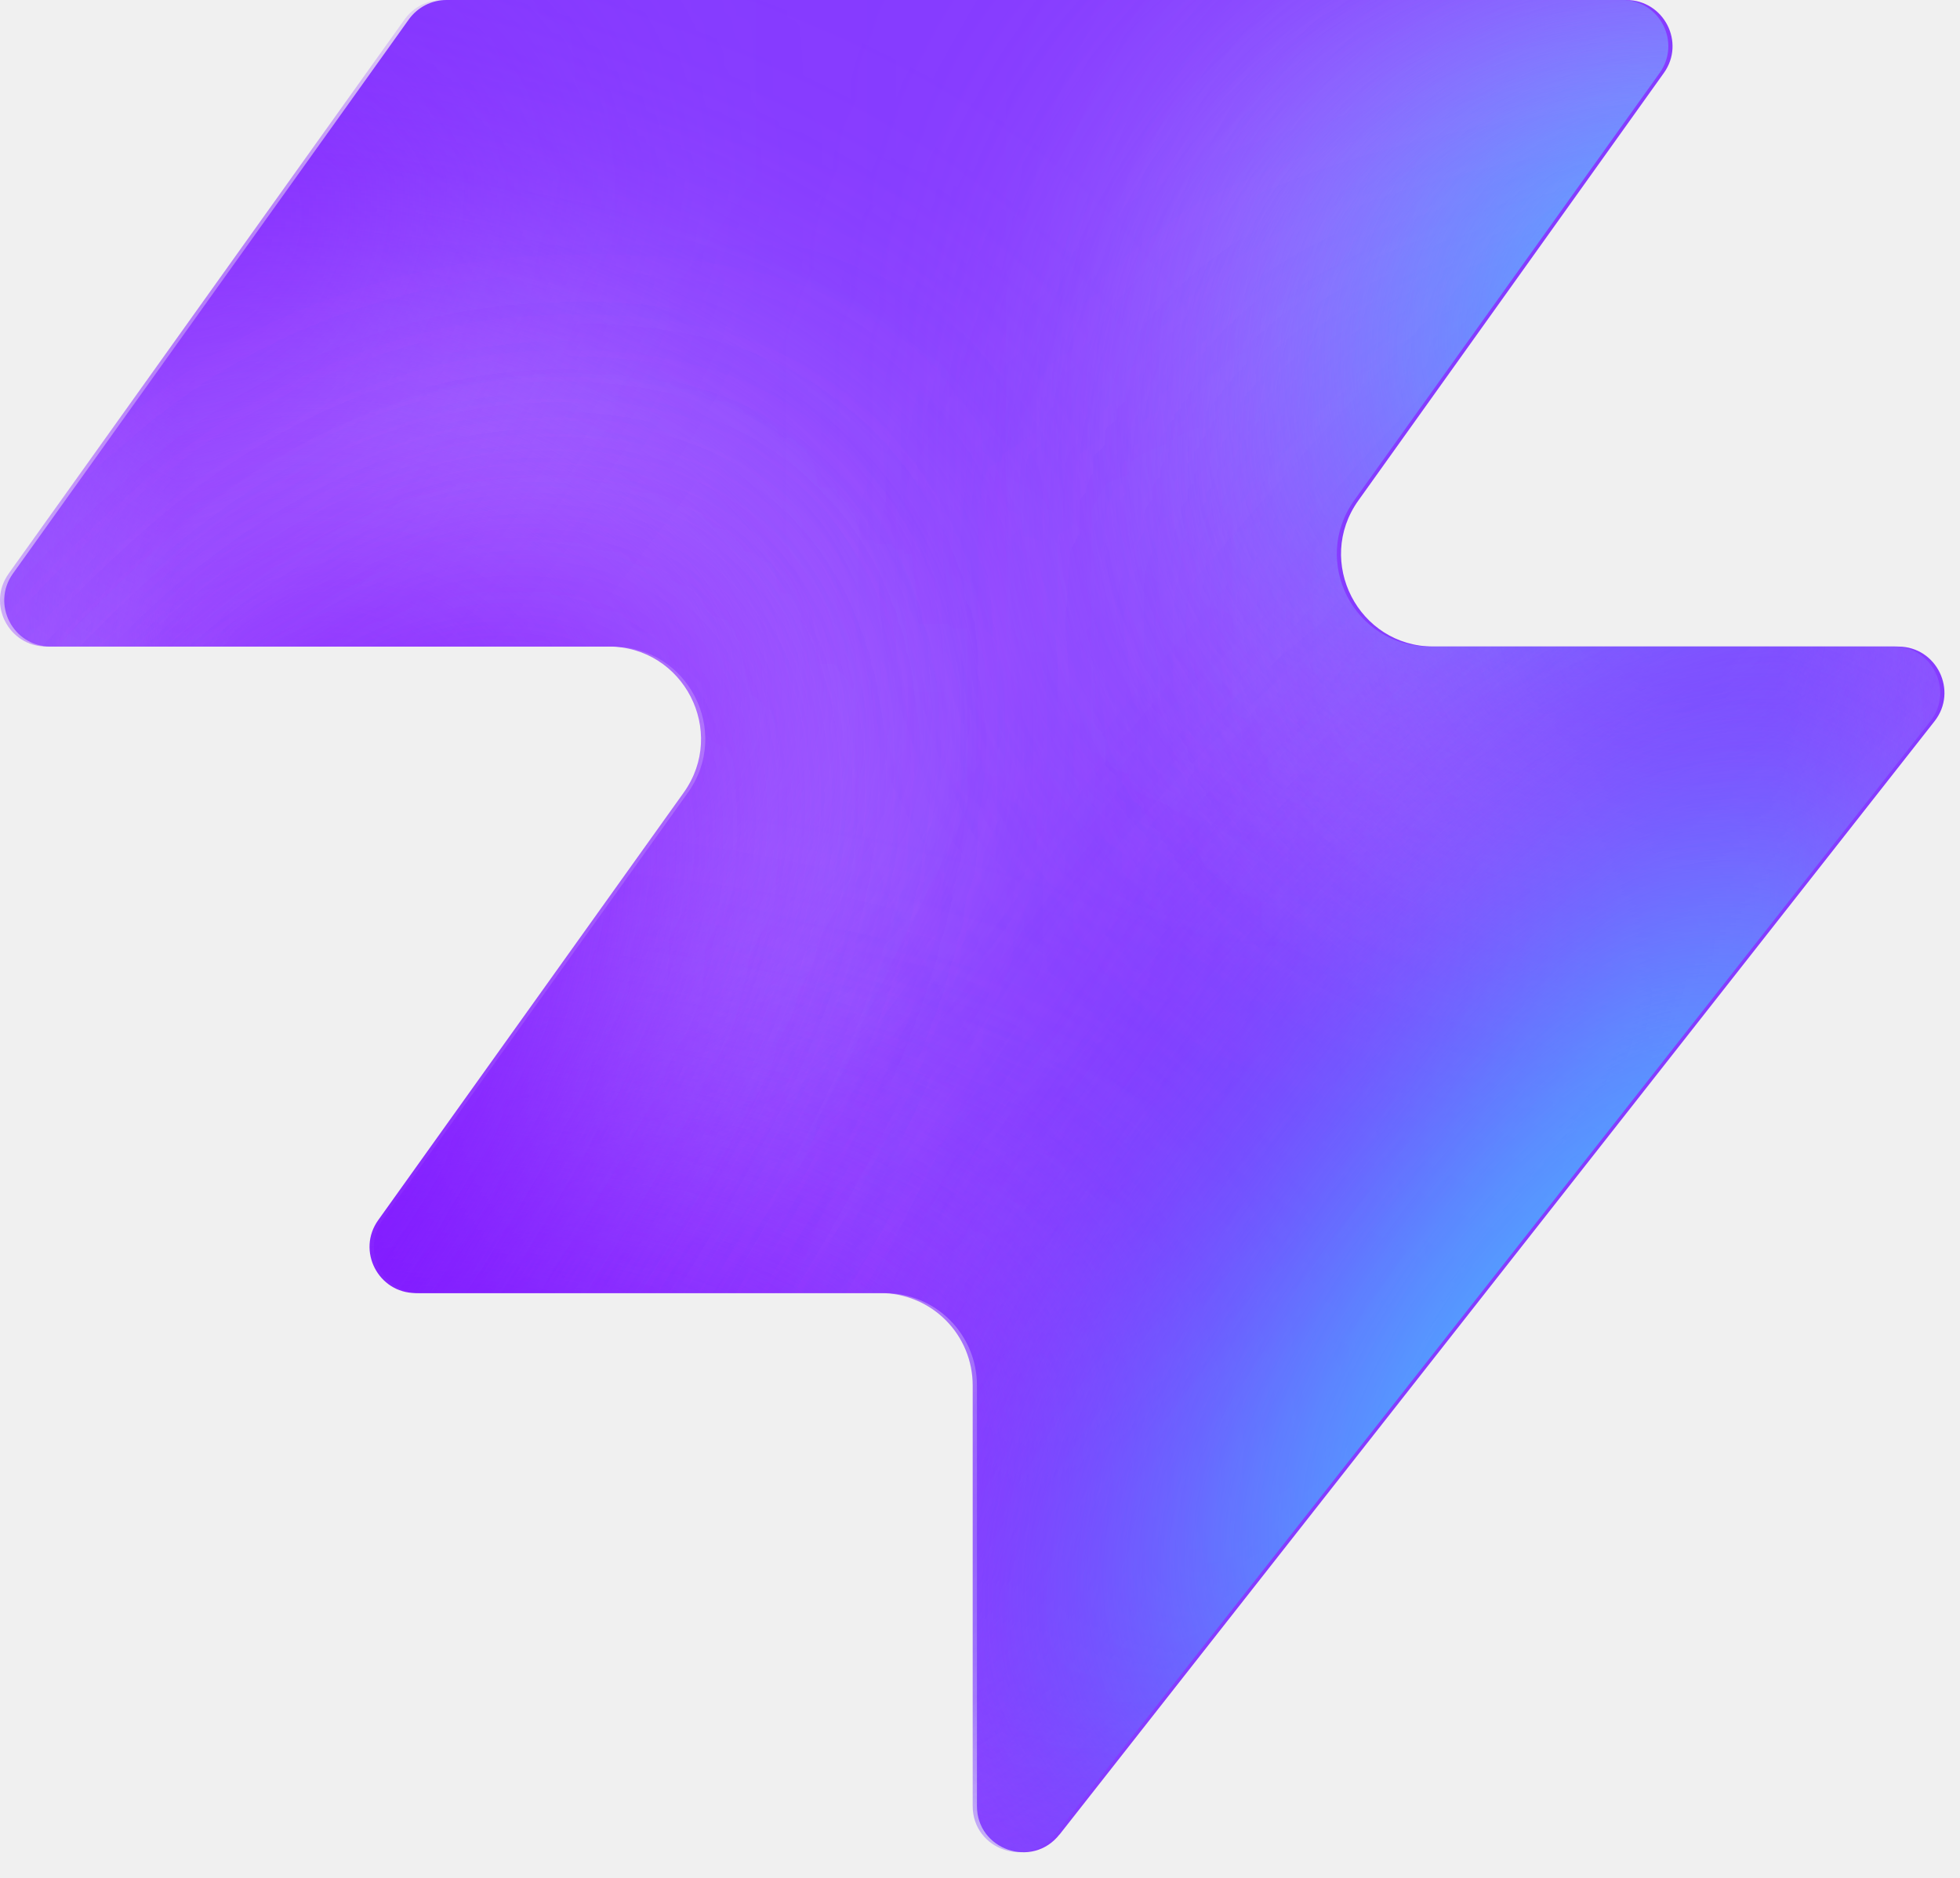
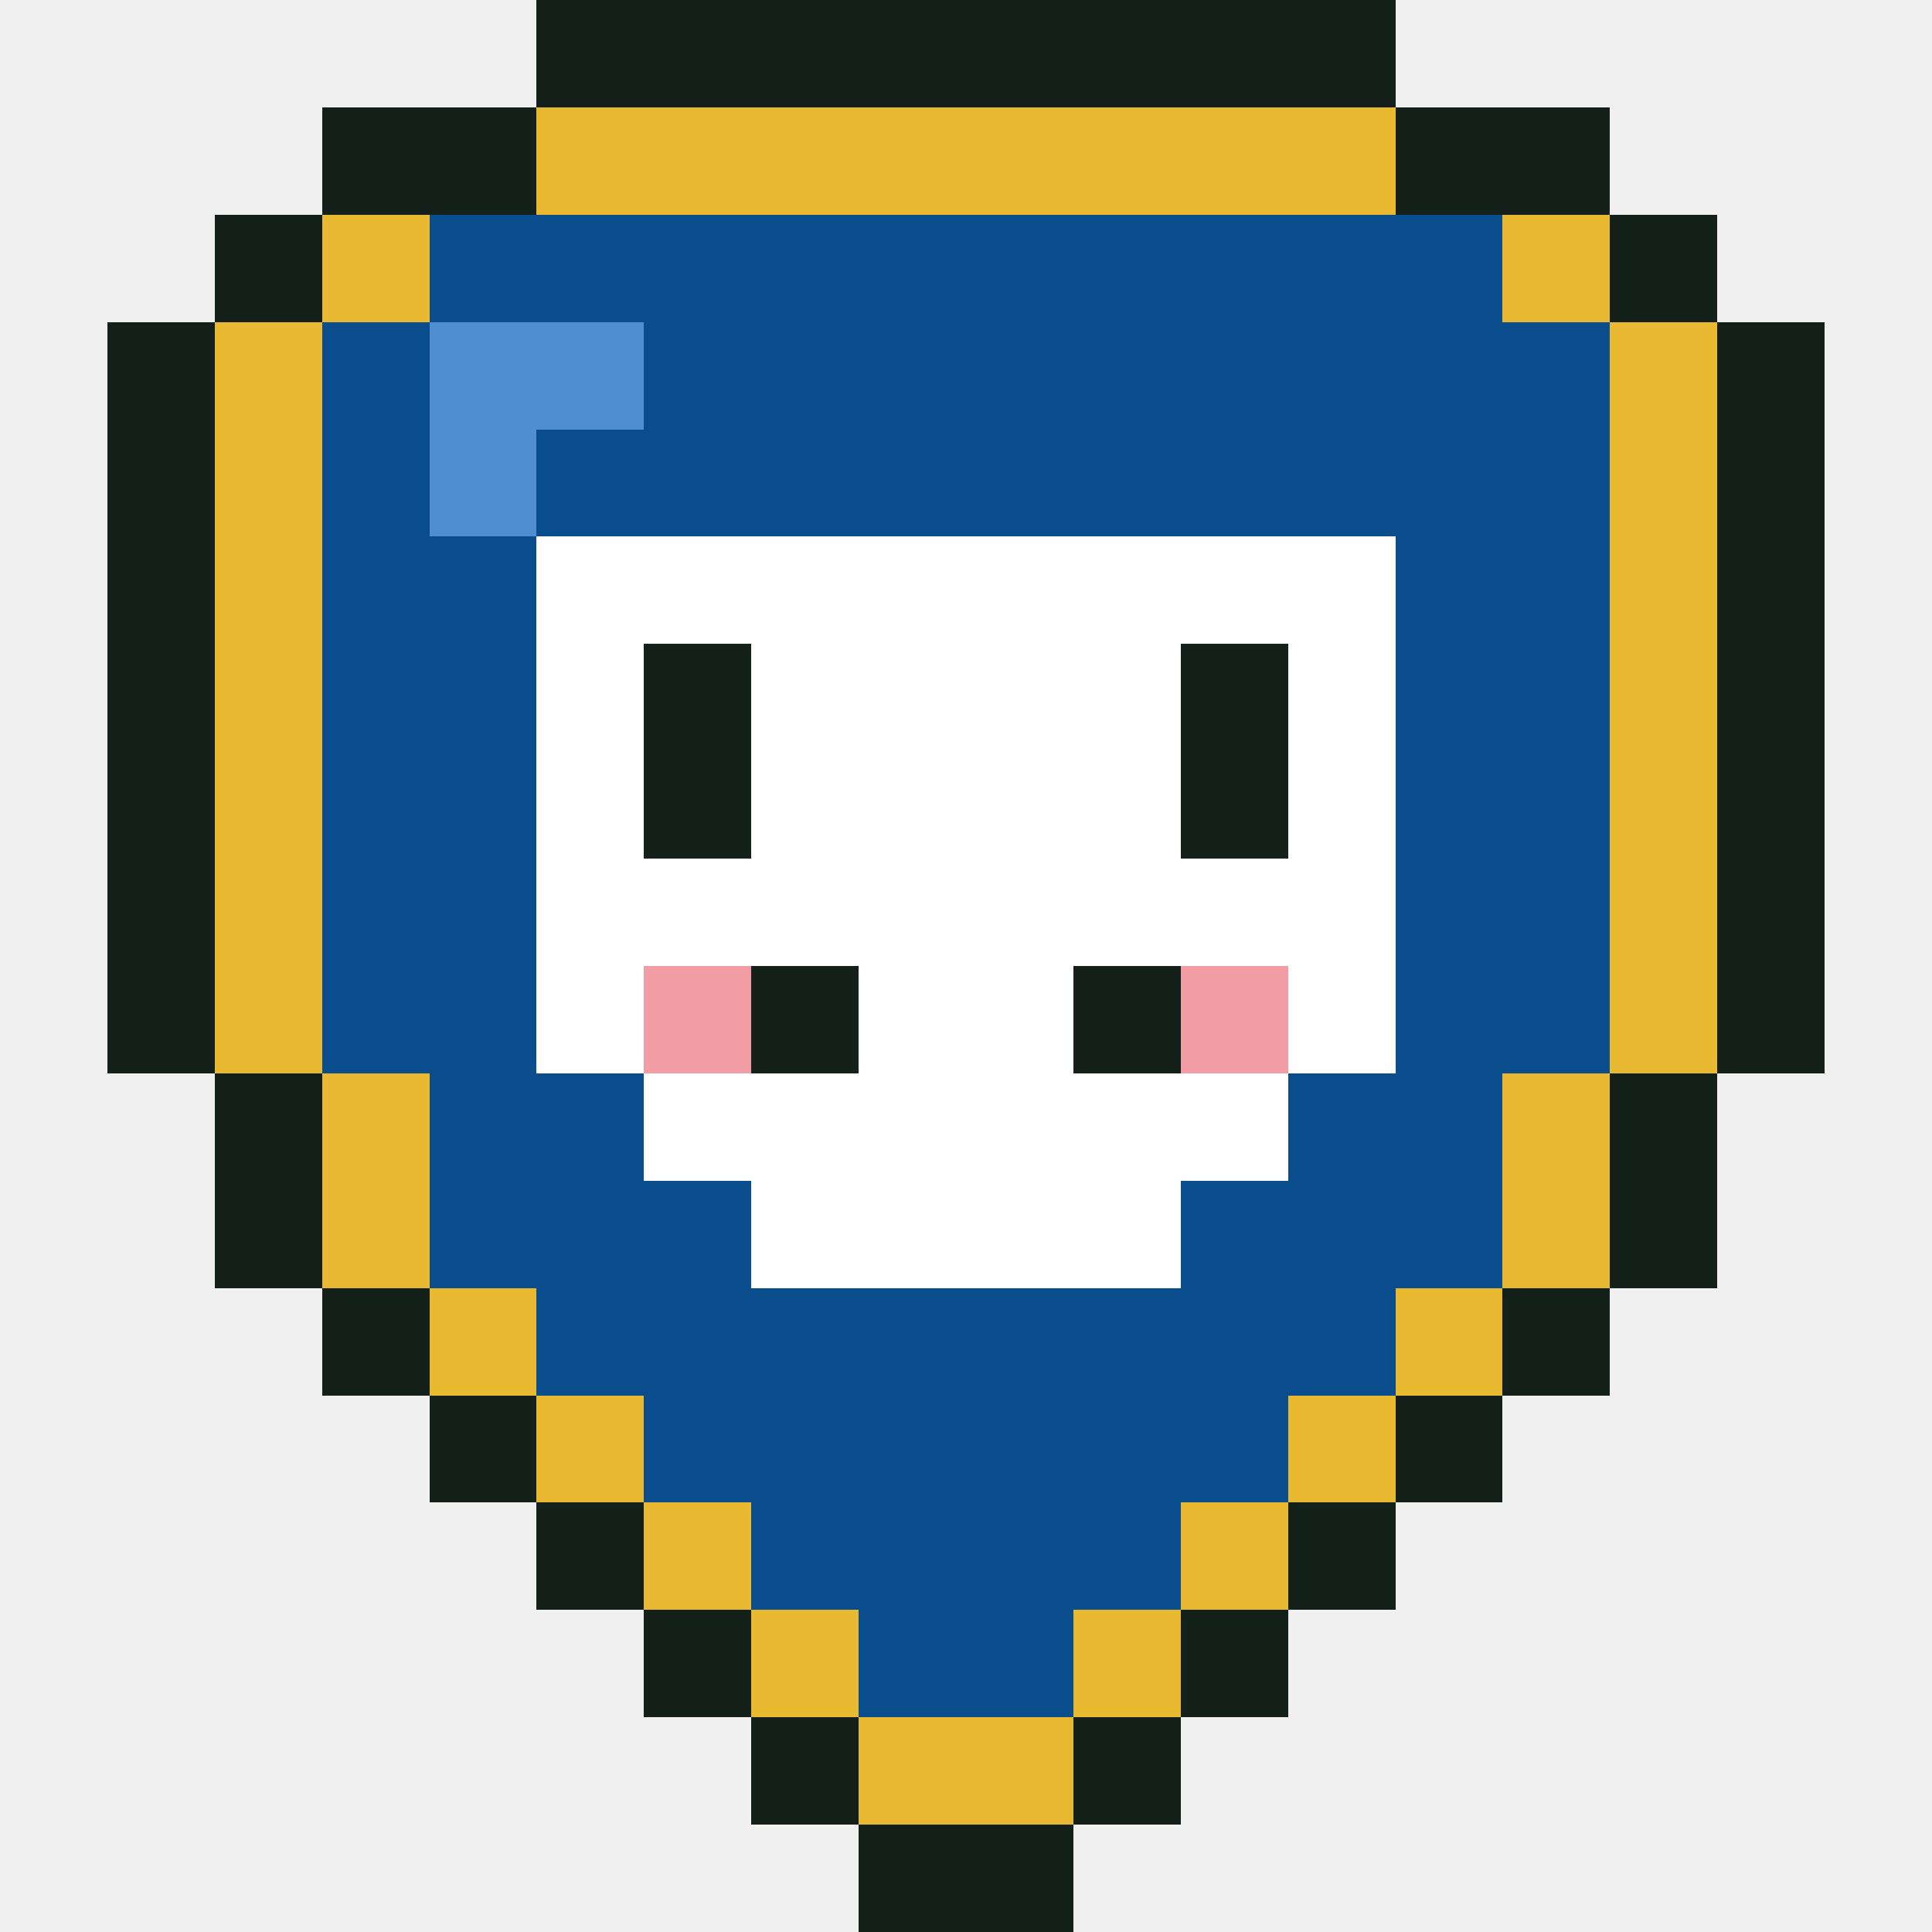
- <svg xmlns="http://www.w3.org/2000/svg" width="48" height="46" fill="none" viewBox="0 0 48 46">
-   <path fill="#863bff" d="M25.946 44.938c-.664.845-2.021.375-2.021-.698V33.937a2.26 2.26 0 0 0-2.262-2.262H10.287c-.92 0-1.456-1.04-.92-1.788l7.48-10.471c1.07-1.497 0-3.578-1.842-3.578H1.237c-.92 0-1.456-1.04-.92-1.788L10.013.474c.214-.297.556-.474.92-.474h28.894c.92 0 1.456 1.04.92 1.788l-7.48 10.471c-1.07 1.498 0 3.579 1.842 3.579h11.377c.943 0 1.473 1.088.89 1.83L25.947 44.94z" style="fill:#863bff;fill:color(display-p3 .525 .23 1);fill-opacity:1" />
-   <mask id="a" width="48" height="46" x="0" y="0" maskUnits="userSpaceOnUse" style="mask-type:alpha">
-     <path fill="#000" d="M25.842 44.938c-.664.844-2.021.375-2.021-.698V33.937a2.26 2.26 0 0 0-2.262-2.262H10.183c-.92 0-1.456-1.04-.92-1.788l7.48-10.471c1.07-1.498 0-3.579-1.842-3.579H1.133c-.92 0-1.456-1.04-.92-1.787L9.91.473c.214-.297.556-.474.92-.474h28.894c.92 0 1.456 1.04.92 1.788l-7.48 10.471c-1.07 1.498 0 3.578 1.842 3.578h11.377c.943 0 1.473 1.088.89 1.832L25.843 44.94z" style="fill:#000;fill-opacity:1" />
-   </mask>
-   <g mask="url(#a)">
-     <g filter="url(#b)">
-       <ellipse cx="5.508" cy="14.704" fill="#ede6ff" rx="5.508" ry="14.704" style="fill:#ede6ff;fill:color(display-p3 .927 .903 1);fill-opacity:1" transform="matrix(.00324 1 1 -.00324 -4.47 31.516)" />
-     </g>
-     <g filter="url(#c)">
-       <ellipse cx="10.399" cy="29.851" fill="#ede6ff" rx="10.399" ry="29.851" style="fill:#ede6ff;fill:color(display-p3 .927 .903 1);fill-opacity:1" transform="matrix(.00324 1 1 -.00324 -39.328 7.883)" />
-     </g>
-     <g filter="url(#d)">
-       <ellipse cx="5.508" cy="30.487" fill="#7e14ff" rx="5.508" ry="30.487" style="fill:#7e14ff;fill:color(display-p3 .492 .077 1);fill-opacity:1" transform="rotate(89.814 -25.913 -14.639)scale(1 -1)" />
-     </g>
-     <g filter="url(#e)">
-       <ellipse cx="5.508" cy="30.599" fill="#7e14ff" rx="5.508" ry="30.599" style="fill:#7e14ff;fill:color(display-p3 .492 .077 1);fill-opacity:1" transform="rotate(89.814 -32.644 -3.334)scale(1 -1)" />
-     </g>
-     <g filter="url(#f)">
-       <ellipse cx="5.508" cy="30.599" fill="#7e14ff" rx="5.508" ry="30.599" style="fill:#7e14ff;fill:color(display-p3 .492 .077 1);fill-opacity:1" transform="matrix(.00324 1 1 -.00324 -34.34 30.47)" />
-     </g>
-     <g filter="url(#g)">
-       <ellipse cx="14.072" cy="22.078" fill="#ede6ff" rx="14.072" ry="22.078" style="fill:#ede6ff;fill:color(display-p3 .927 .903 1);fill-opacity:1" transform="rotate(93.35 24.506 48.493)scale(-1 1)" />
-     </g>
-     <g filter="url(#h)">
-       <ellipse cx="3.47" cy="21.501" fill="#7e14ff" rx="3.47" ry="21.501" style="fill:#7e14ff;fill:color(display-p3 .492 .077 1);fill-opacity:1" transform="rotate(89.009 28.708 47.59)scale(-1 1)" />
-     </g>
-     <g filter="url(#i)">
-       <ellipse cx="3.47" cy="21.501" fill="#7e14ff" rx="3.47" ry="21.501" style="fill:#7e14ff;fill:color(display-p3 .492 .077 1);fill-opacity:1" transform="rotate(89.009 28.708 47.59)scale(-1 1)" />
-     </g>
-     <g filter="url(#j)">
-       <ellipse cx=".387" cy="8.972" fill="#7e14ff" rx="4.407" ry="29.108" style="fill:#7e14ff;fill:color(display-p3 .492 .077 1);fill-opacity:1" transform="rotate(39.51 .387 8.972)" />
-     </g>
-     <g filter="url(#k)">
-       <ellipse cx="47.523" cy="-6.092" fill="#7e14ff" rx="4.407" ry="29.108" style="fill:#7e14ff;fill:color(display-p3 .492 .077 1);fill-opacity:1" transform="rotate(37.892 47.523 -6.092)" />
-     </g>
-     <g filter="url(#l)">
-       <ellipse cx="41.412" cy="6.333" fill="#47bfff" rx="5.971" ry="9.665" style="fill:#47bfff;fill:color(display-p3 .28 .748 1);fill-opacity:1" transform="rotate(37.892 41.412 6.333)" />
-     </g>
-     <g filter="url(#m)">
-       <ellipse cx="-1.879" cy="38.332" fill="#7e14ff" rx="4.407" ry="29.108" style="fill:#7e14ff;fill:color(display-p3 .492 .077 1);fill-opacity:1" transform="rotate(37.892 -1.88 38.332)" />
-     </g>
-     <g filter="url(#n)">
-       <ellipse cx="-1.879" cy="38.332" fill="#7e14ff" rx="4.407" ry="29.108" style="fill:#7e14ff;fill:color(display-p3 .492 .077 1);fill-opacity:1" transform="rotate(37.892 -1.88 38.332)" />
-     </g>
-     <g filter="url(#o)">
-       <ellipse cx="35.651" cy="29.907" fill="#7e14ff" rx="4.407" ry="29.108" style="fill:#7e14ff;fill:color(display-p3 .492 .077 1);fill-opacity:1" transform="rotate(37.892 35.651 29.907)" />
-     </g>
-     <g filter="url(#p)">
-       <ellipse cx="38.418" cy="32.4" fill="#47bfff" rx="5.971" ry="15.297" style="fill:#47bfff;fill:color(display-p3 .28 .748 1);fill-opacity:1" transform="rotate(37.892 38.418 32.4)" />
-     </g>
-   </g>
-   <defs>
-     <filter id="b" width="60.045" height="41.654" x="-19.77" y="16.149" color-interpolation-filters="sRGB" filterUnits="userSpaceOnUse">
-       <feFlood flood-opacity="0" result="BackgroundImageFix" />
-       <feBlend in="SourceGraphic" in2="BackgroundImageFix" result="shape" />
-       <feGaussianBlur result="effect1_foregroundBlur_2002_17158" stdDeviation="7.659" />
-     </filter>
-     <filter id="c" width="90.34" height="51.437" x="-54.613" y="-7.533" color-interpolation-filters="sRGB" filterUnits="userSpaceOnUse">
-       <feFlood flood-opacity="0" result="BackgroundImageFix" />
-       <feBlend in="SourceGraphic" in2="BackgroundImageFix" result="shape" />
-       <feGaussianBlur result="effect1_foregroundBlur_2002_17158" stdDeviation="7.659" />
-     </filter>
-     <filter id="d" width="79.355" height="29.4" x="-49.64" y="2.03" color-interpolation-filters="sRGB" filterUnits="userSpaceOnUse">
-       <feFlood flood-opacity="0" result="BackgroundImageFix" />
-       <feBlend in="SourceGraphic" in2="BackgroundImageFix" result="shape" />
-       <feGaussianBlur result="effect1_foregroundBlur_2002_17158" stdDeviation="4.596" />
-     </filter>
-     <filter id="e" width="79.579" height="29.4" x="-45.045" y="20.029" color-interpolation-filters="sRGB" filterUnits="userSpaceOnUse">
-       <feFlood flood-opacity="0" result="BackgroundImageFix" />
-       <feBlend in="SourceGraphic" in2="BackgroundImageFix" result="shape" />
-       <feGaussianBlur result="effect1_foregroundBlur_2002_17158" stdDeviation="4.596" />
-     </filter>
-     <filter id="f" width="79.579" height="29.4" x="-43.513" y="21.178" color-interpolation-filters="sRGB" filterUnits="userSpaceOnUse">
-       <feFlood flood-opacity="0" result="BackgroundImageFix" />
-       <feBlend in="SourceGraphic" in2="BackgroundImageFix" result="shape" />
-       <feGaussianBlur result="effect1_foregroundBlur_2002_17158" stdDeviation="4.596" />
-     </filter>
-     <filter id="g" width="74.749" height="58.852" x="15.756" y="-17.901" color-interpolation-filters="sRGB" filterUnits="userSpaceOnUse">
-       <feFlood flood-opacity="0" result="BackgroundImageFix" />
-       <feBlend in="SourceGraphic" in2="BackgroundImageFix" result="shape" />
-       <feGaussianBlur result="effect1_foregroundBlur_2002_17158" stdDeviation="7.659" />
-     </filter>
-     <filter id="h" width="61.377" height="25.362" x="23.548" y="2.284" color-interpolation-filters="sRGB" filterUnits="userSpaceOnUse">
-       <feFlood flood-opacity="0" result="BackgroundImageFix" />
-       <feBlend in="SourceGraphic" in2="BackgroundImageFix" result="shape" />
-       <feGaussianBlur result="effect1_foregroundBlur_2002_17158" stdDeviation="4.596" />
-     </filter>
-     <filter id="i" width="61.377" height="25.362" x="23.548" y="2.284" color-interpolation-filters="sRGB" filterUnits="userSpaceOnUse">
-       <feFlood flood-opacity="0" result="BackgroundImageFix" />
-       <feBlend in="SourceGraphic" in2="BackgroundImageFix" result="shape" />
-       <feGaussianBlur result="effect1_foregroundBlur_2002_17158" stdDeviation="4.596" />
-     </filter>
-     <filter id="j" width="56.045" height="63.649" x="-27.636" y="-22.853" color-interpolation-filters="sRGB" filterUnits="userSpaceOnUse">
-       <feFlood flood-opacity="0" result="BackgroundImageFix" />
-       <feBlend in="SourceGraphic" in2="BackgroundImageFix" result="shape" />
-       <feGaussianBlur result="effect1_foregroundBlur_2002_17158" stdDeviation="4.596" />
-     </filter>
-     <filter id="k" width="54.814" height="64.646" x="20.116" y="-38.415" color-interpolation-filters="sRGB" filterUnits="userSpaceOnUse">
-       <feFlood flood-opacity="0" result="BackgroundImageFix" />
-       <feBlend in="SourceGraphic" in2="BackgroundImageFix" result="shape" />
-       <feGaussianBlur result="effect1_foregroundBlur_2002_17158" stdDeviation="4.596" />
-     </filter>
-     <filter id="l" width="33.541" height="35.313" x="24.641" y="-11.323" color-interpolation-filters="sRGB" filterUnits="userSpaceOnUse">
-       <feFlood flood-opacity="0" result="BackgroundImageFix" />
-       <feBlend in="SourceGraphic" in2="BackgroundImageFix" result="shape" />
-       <feGaussianBlur result="effect1_foregroundBlur_2002_17158" stdDeviation="4.596" />
-     </filter>
-     <filter id="m" width="54.814" height="64.646" x="-29.286" y="6.009" color-interpolation-filters="sRGB" filterUnits="userSpaceOnUse">
-       <feFlood flood-opacity="0" result="BackgroundImageFix" />
-       <feBlend in="SourceGraphic" in2="BackgroundImageFix" result="shape" />
-       <feGaussianBlur result="effect1_foregroundBlur_2002_17158" stdDeviation="4.596" />
-     </filter>
-     <filter id="n" width="54.814" height="64.646" x="-29.286" y="6.009" color-interpolation-filters="sRGB" filterUnits="userSpaceOnUse">
-       <feFlood flood-opacity="0" result="BackgroundImageFix" />
-       <feBlend in="SourceGraphic" in2="BackgroundImageFix" result="shape" />
-       <feGaussianBlur result="effect1_foregroundBlur_2002_17158" stdDeviation="4.596" />
-     </filter>
-     <filter id="o" width="54.814" height="64.646" x="8.244" y="-2.416" color-interpolation-filters="sRGB" filterUnits="userSpaceOnUse">
-       <feFlood flood-opacity="0" result="BackgroundImageFix" />
-       <feBlend in="SourceGraphic" in2="BackgroundImageFix" result="shape" />
-       <feGaussianBlur result="effect1_foregroundBlur_2002_17158" stdDeviation="4.596" />
-     </filter>
-     <filter id="p" width="39.409" height="43.623" x="18.713" y="10.588" color-interpolation-filters="sRGB" filterUnits="userSpaceOnUse">
-       <feFlood flood-opacity="0" result="BackgroundImageFix" />
-       <feBlend in="SourceGraphic" in2="BackgroundImageFix" result="shape" />
-       <feGaussianBlur result="effect1_foregroundBlur_2002_17158" stdDeviation="4.596" />
-     </filter>
-   </defs>
+ <svg xmlns="http://www.w3.org/2000/svg" viewBox="0 0 18 18" shape-rendering="crispEdges">
+   <rect x="5" y="0" width="1" height="1" fill="#14201A" />
+   <rect x="6" y="0" width="1" height="1" fill="#14201A" />
+   <rect x="7" y="0" width="1" height="1" fill="#14201A" />
+   <rect x="8" y="0" width="1" height="1" fill="#14201A" />
+   <rect x="9" y="0" width="1" height="1" fill="#14201A" />
+   <rect x="10" y="0" width="1" height="1" fill="#14201A" />
+   <rect x="11" y="0" width="1" height="1" fill="#14201A" />
+   <rect x="12" y="0" width="1" height="1" fill="#14201A" />
+   <rect x="3" y="1" width="1" height="1" fill="#14201A" />
+   <rect x="4" y="1" width="1" height="1" fill="#14201A" />
+   <rect x="5" y="1" width="1" height="1" fill="#E8B931" />
+   <rect x="6" y="1" width="1" height="1" fill="#E8B931" />
+   <rect x="7" y="1" width="1" height="1" fill="#E8B931" />
+   <rect x="8" y="1" width="1" height="1" fill="#E8B931" />
+   <rect x="9" y="1" width="1" height="1" fill="#E8B931" />
+   <rect x="10" y="1" width="1" height="1" fill="#E8B931" />
+   <rect x="11" y="1" width="1" height="1" fill="#E8B931" />
+   <rect x="12" y="1" width="1" height="1" fill="#E8B931" />
+   <rect x="13" y="1" width="1" height="1" fill="#14201A" />
+   <rect x="14" y="1" width="1" height="1" fill="#14201A" />
+   <rect x="2" y="2" width="1" height="1" fill="#14201A" />
+   <rect x="3" y="2" width="1" height="1" fill="#E8B931" />
+   <rect x="4" y="2" width="1" height="1" fill="#0A4D8C" />
+   <rect x="5" y="2" width="1" height="1" fill="#0A4D8C" />
+   <rect x="6" y="2" width="1" height="1" fill="#0A4D8C" />
+   <rect x="7" y="2" width="1" height="1" fill="#0A4D8C" />
+   <rect x="8" y="2" width="1" height="1" fill="#0A4D8C" />
+   <rect x="9" y="2" width="1" height="1" fill="#0A4D8C" />
+   <rect x="10" y="2" width="1" height="1" fill="#0A4D8C" />
+   <rect x="11" y="2" width="1" height="1" fill="#0A4D8C" />
+   <rect x="12" y="2" width="1" height="1" fill="#0A4D8C" />
+   <rect x="13" y="2" width="1" height="1" fill="#0A4D8C" />
+   <rect x="14" y="2" width="1" height="1" fill="#E8B931" />
+   <rect x="15" y="2" width="1" height="1" fill="#14201A" />
+   <rect x="1" y="3" width="1" height="1" fill="#14201A" />
+   <rect x="2" y="3" width="1" height="1" fill="#E8B931" />
+   <rect x="3" y="3" width="1" height="1" fill="#0A4D8C" />
+   <rect x="4" y="3" width="1" height="1" fill="#4F8FD1" />
+   <rect x="5" y="3" width="1" height="1" fill="#4F8FD1" />
+   <rect x="6" y="3" width="1" height="1" fill="#0A4D8C" />
+   <rect x="7" y="3" width="1" height="1" fill="#0A4D8C" />
+   <rect x="8" y="3" width="1" height="1" fill="#0A4D8C" />
+   <rect x="9" y="3" width="1" height="1" fill="#0A4D8C" />
+   <rect x="10" y="3" width="1" height="1" fill="#0A4D8C" />
+   <rect x="11" y="3" width="1" height="1" fill="#0A4D8C" />
+   <rect x="12" y="3" width="1" height="1" fill="#0A4D8C" />
+   <rect x="13" y="3" width="1" height="1" fill="#0A4D8C" />
+   <rect x="14" y="3" width="1" height="1" fill="#0A4D8C" />
+   <rect x="15" y="3" width="1" height="1" fill="#E8B931" />
+   <rect x="16" y="3" width="1" height="1" fill="#14201A" />
+   <rect x="1" y="4" width="1" height="1" fill="#14201A" />
+   <rect x="2" y="4" width="1" height="1" fill="#E8B931" />
+   <rect x="3" y="4" width="1" height="1" fill="#0A4D8C" />
+   <rect x="4" y="4" width="1" height="1" fill="#4F8FD1" />
+   <rect x="5" y="4" width="1" height="1" fill="#0A4D8C" />
+   <rect x="6" y="4" width="1" height="1" fill="#0A4D8C" />
+   <rect x="7" y="4" width="1" height="1" fill="#0A4D8C" />
+   <rect x="8" y="4" width="1" height="1" fill="#0A4D8C" />
+   <rect x="9" y="4" width="1" height="1" fill="#0A4D8C" />
+   <rect x="10" y="4" width="1" height="1" fill="#0A4D8C" />
+   <rect x="11" y="4" width="1" height="1" fill="#0A4D8C" />
+   <rect x="12" y="4" width="1" height="1" fill="#0A4D8C" />
+   <rect x="13" y="4" width="1" height="1" fill="#0A4D8C" />
+   <rect x="14" y="4" width="1" height="1" fill="#0A4D8C" />
+   <rect x="15" y="4" width="1" height="1" fill="#E8B931" />
+   <rect x="16" y="4" width="1" height="1" fill="#14201A" />
+   <rect x="1" y="5" width="1" height="1" fill="#14201A" />
+   <rect x="2" y="5" width="1" height="1" fill="#E8B931" />
+   <rect x="3" y="5" width="1" height="1" fill="#0A4D8C" />
+   <rect x="4" y="5" width="1" height="1" fill="#0A4D8C" />
+   <rect x="5" y="5" width="1" height="1" fill="#FFFFFF" />
+   <rect x="6" y="5" width="1" height="1" fill="#FFFFFF" />
+   <rect x="7" y="5" width="1" height="1" fill="#FFFFFF" />
+   <rect x="8" y="5" width="1" height="1" fill="#FFFFFF" />
+   <rect x="9" y="5" width="1" height="1" fill="#FFFFFF" />
+   <rect x="10" y="5" width="1" height="1" fill="#FFFFFF" />
+   <rect x="11" y="5" width="1" height="1" fill="#FFFFFF" />
+   <rect x="12" y="5" width="1" height="1" fill="#FFFFFF" />
+   <rect x="13" y="5" width="1" height="1" fill="#0A4D8C" />
+   <rect x="14" y="5" width="1" height="1" fill="#0A4D8C" />
+   <rect x="15" y="5" width="1" height="1" fill="#E8B931" />
+   <rect x="16" y="5" width="1" height="1" fill="#14201A" />
+   <rect x="1" y="6" width="1" height="1" fill="#14201A" />
+   <rect x="2" y="6" width="1" height="1" fill="#E8B931" />
+   <rect x="3" y="6" width="1" height="1" fill="#0A4D8C" />
+   <rect x="4" y="6" width="1" height="1" fill="#0A4D8C" />
+   <rect x="5" y="6" width="1" height="1" fill="#FFFFFF" />
+   <rect x="6" y="6" width="1" height="1" fill="#14201A" />
+   <rect x="7" y="6" width="1" height="1" fill="#FFFFFF" />
+   <rect x="8" y="6" width="1" height="1" fill="#FFFFFF" />
+   <rect x="9" y="6" width="1" height="1" fill="#FFFFFF" />
+   <rect x="10" y="6" width="1" height="1" fill="#FFFFFF" />
+   <rect x="11" y="6" width="1" height="1" fill="#14201A" />
+   <rect x="12" y="6" width="1" height="1" fill="#FFFFFF" />
+   <rect x="13" y="6" width="1" height="1" fill="#0A4D8C" />
+   <rect x="14" y="6" width="1" height="1" fill="#0A4D8C" />
+   <rect x="15" y="6" width="1" height="1" fill="#E8B931" />
+   <rect x="16" y="6" width="1" height="1" fill="#14201A" />
+   <rect x="1" y="7" width="1" height="1" fill="#14201A" />
+   <rect x="2" y="7" width="1" height="1" fill="#E8B931" />
+   <rect x="3" y="7" width="1" height="1" fill="#0A4D8C" />
+   <rect x="4" y="7" width="1" height="1" fill="#0A4D8C" />
+   <rect x="5" y="7" width="1" height="1" fill="#FFFFFF" />
+   <rect x="6" y="7" width="1" height="1" fill="#14201A" />
+   <rect x="7" y="7" width="1" height="1" fill="#FFFFFF" />
+   <rect x="8" y="7" width="1" height="1" fill="#FFFFFF" />
+   <rect x="9" y="7" width="1" height="1" fill="#FFFFFF" />
+   <rect x="10" y="7" width="1" height="1" fill="#FFFFFF" />
+   <rect x="11" y="7" width="1" height="1" fill="#14201A" />
+   <rect x="12" y="7" width="1" height="1" fill="#FFFFFF" />
+   <rect x="13" y="7" width="1" height="1" fill="#0A4D8C" />
+   <rect x="14" y="7" width="1" height="1" fill="#0A4D8C" />
+   <rect x="15" y="7" width="1" height="1" fill="#E8B931" />
+   <rect x="16" y="7" width="1" height="1" fill="#14201A" />
+   <rect x="1" y="8" width="1" height="1" fill="#14201A" />
+   <rect x="2" y="8" width="1" height="1" fill="#E8B931" />
+   <rect x="3" y="8" width="1" height="1" fill="#0A4D8C" />
+   <rect x="4" y="8" width="1" height="1" fill="#0A4D8C" />
+   <rect x="5" y="8" width="1" height="1" fill="#FFFFFF" />
+   <rect x="6" y="8" width="1" height="1" fill="#FFFFFF" />
+   <rect x="7" y="8" width="1" height="1" fill="#FFFFFF" />
+   <rect x="8" y="8" width="1" height="1" fill="#FFFFFF" />
+   <rect x="9" y="8" width="1" height="1" fill="#FFFFFF" />
+   <rect x="10" y="8" width="1" height="1" fill="#FFFFFF" />
+   <rect x="11" y="8" width="1" height="1" fill="#FFFFFF" />
+   <rect x="12" y="8" width="1" height="1" fill="#FFFFFF" />
+   <rect x="13" y="8" width="1" height="1" fill="#0A4D8C" />
+   <rect x="14" y="8" width="1" height="1" fill="#0A4D8C" />
+   <rect x="15" y="8" width="1" height="1" fill="#E8B931" />
+   <rect x="16" y="8" width="1" height="1" fill="#14201A" />
+   <rect x="1" y="9" width="1" height="1" fill="#14201A" />
+   <rect x="2" y="9" width="1" height="1" fill="#E8B931" />
+   <rect x="3" y="9" width="1" height="1" fill="#0A4D8C" />
+   <rect x="4" y="9" width="1" height="1" fill="#0A4D8C" />
+   <rect x="5" y="9" width="1" height="1" fill="#FFFFFF" />
+   <rect x="6" y="9" width="1" height="1" fill="#F29CA3" />
+   <rect x="7" y="9" width="1" height="1" fill="#14201A" />
+   <rect x="8" y="9" width="1" height="1" fill="#FFFFFF" />
+   <rect x="9" y="9" width="1" height="1" fill="#FFFFFF" />
+   <rect x="10" y="9" width="1" height="1" fill="#14201A" />
+   <rect x="11" y="9" width="1" height="1" fill="#F29CA3" />
+   <rect x="12" y="9" width="1" height="1" fill="#FFFFFF" />
+   <rect x="13" y="9" width="1" height="1" fill="#0A4D8C" />
+   <rect x="14" y="9" width="1" height="1" fill="#0A4D8C" />
+   <rect x="15" y="9" width="1" height="1" fill="#E8B931" />
+   <rect x="16" y="9" width="1" height="1" fill="#14201A" />
+   <rect x="2" y="10" width="1" height="1" fill="#14201A" />
+   <rect x="3" y="10" width="1" height="1" fill="#E8B931" />
+   <rect x="4" y="10" width="1" height="1" fill="#0A4D8C" />
+   <rect x="5" y="10" width="1" height="1" fill="#0A4D8C" />
+   <rect x="6" y="10" width="1" height="1" fill="#FFFFFF" />
+   <rect x="7" y="10" width="1" height="1" fill="#FFFFFF" />
+   <rect x="8" y="10" width="1" height="1" fill="#FFFFFF" />
+   <rect x="9" y="10" width="1" height="1" fill="#FFFFFF" />
+   <rect x="10" y="10" width="1" height="1" fill="#FFFFFF" />
+   <rect x="11" y="10" width="1" height="1" fill="#FFFFFF" />
+   <rect x="12" y="10" width="1" height="1" fill="#0A4D8C" />
+   <rect x="13" y="10" width="1" height="1" fill="#0A4D8C" />
+   <rect x="14" y="10" width="1" height="1" fill="#E8B931" />
+   <rect x="15" y="10" width="1" height="1" fill="#14201A" />
+   <rect x="2" y="11" width="1" height="1" fill="#14201A" />
+   <rect x="3" y="11" width="1" height="1" fill="#E8B931" />
+   <rect x="4" y="11" width="1" height="1" fill="#0A4D8C" />
+   <rect x="5" y="11" width="1" height="1" fill="#0A4D8C" />
+   <rect x="6" y="11" width="1" height="1" fill="#0A4D8C" />
+   <rect x="7" y="11" width="1" height="1" fill="#FFFFFF" />
+   <rect x="8" y="11" width="1" height="1" fill="#FFFFFF" />
+   <rect x="9" y="11" width="1" height="1" fill="#FFFFFF" />
+   <rect x="10" y="11" width="1" height="1" fill="#FFFFFF" />
+   <rect x="11" y="11" width="1" height="1" fill="#0A4D8C" />
+   <rect x="12" y="11" width="1" height="1" fill="#0A4D8C" />
+   <rect x="13" y="11" width="1" height="1" fill="#0A4D8C" />
+   <rect x="14" y="11" width="1" height="1" fill="#E8B931" />
+   <rect x="15" y="11" width="1" height="1" fill="#14201A" />
+   <rect x="3" y="12" width="1" height="1" fill="#14201A" />
+   <rect x="4" y="12" width="1" height="1" fill="#E8B931" />
+   <rect x="5" y="12" width="1" height="1" fill="#0A4D8C" />
+   <rect x="6" y="12" width="1" height="1" fill="#0A4D8C" />
+   <rect x="7" y="12" width="1" height="1" fill="#0A4D8C" />
+   <rect x="8" y="12" width="1" height="1" fill="#0A4D8C" />
+   <rect x="9" y="12" width="1" height="1" fill="#0A4D8C" />
+   <rect x="10" y="12" width="1" height="1" fill="#0A4D8C" />
+   <rect x="11" y="12" width="1" height="1" fill="#0A4D8C" />
+   <rect x="12" y="12" width="1" height="1" fill="#0A4D8C" />
+   <rect x="13" y="12" width="1" height="1" fill="#E8B931" />
+   <rect x="14" y="12" width="1" height="1" fill="#14201A" />
+   <rect x="4" y="13" width="1" height="1" fill="#14201A" />
+   <rect x="5" y="13" width="1" height="1" fill="#E8B931" />
+   <rect x="6" y="13" width="1" height="1" fill="#0A4D8C" />
+   <rect x="7" y="13" width="1" height="1" fill="#0A4D8C" />
+   <rect x="8" y="13" width="1" height="1" fill="#0A4D8C" />
+   <rect x="9" y="13" width="1" height="1" fill="#0A4D8C" />
+   <rect x="10" y="13" width="1" height="1" fill="#0A4D8C" />
+   <rect x="11" y="13" width="1" height="1" fill="#0A4D8C" />
+   <rect x="12" y="13" width="1" height="1" fill="#E8B931" />
+   <rect x="13" y="13" width="1" height="1" fill="#14201A" />
+   <rect x="5" y="14" width="1" height="1" fill="#14201A" />
+   <rect x="6" y="14" width="1" height="1" fill="#E8B931" />
+   <rect x="7" y="14" width="1" height="1" fill="#0A4D8C" />
+   <rect x="8" y="14" width="1" height="1" fill="#0A4D8C" />
+   <rect x="9" y="14" width="1" height="1" fill="#0A4D8C" />
+   <rect x="10" y="14" width="1" height="1" fill="#0A4D8C" />
+   <rect x="11" y="14" width="1" height="1" fill="#E8B931" />
+   <rect x="12" y="14" width="1" height="1" fill="#14201A" />
+   <rect x="6" y="15" width="1" height="1" fill="#14201A" />
+   <rect x="7" y="15" width="1" height="1" fill="#E8B931" />
+   <rect x="8" y="15" width="1" height="1" fill="#0A4D8C" />
+   <rect x="9" y="15" width="1" height="1" fill="#0A4D8C" />
+   <rect x="10" y="15" width="1" height="1" fill="#E8B931" />
+   <rect x="11" y="15" width="1" height="1" fill="#14201A" />
+   <rect x="7" y="16" width="1" height="1" fill="#14201A" />
+   <rect x="8" y="16" width="1" height="1" fill="#E8B931" />
+   <rect x="9" y="16" width="1" height="1" fill="#E8B931" />
+   <rect x="10" y="16" width="1" height="1" fill="#14201A" />
+   <rect x="8" y="17" width="1" height="1" fill="#14201A" />
+   <rect x="9" y="17" width="1" height="1" fill="#14201A" />
</svg>
